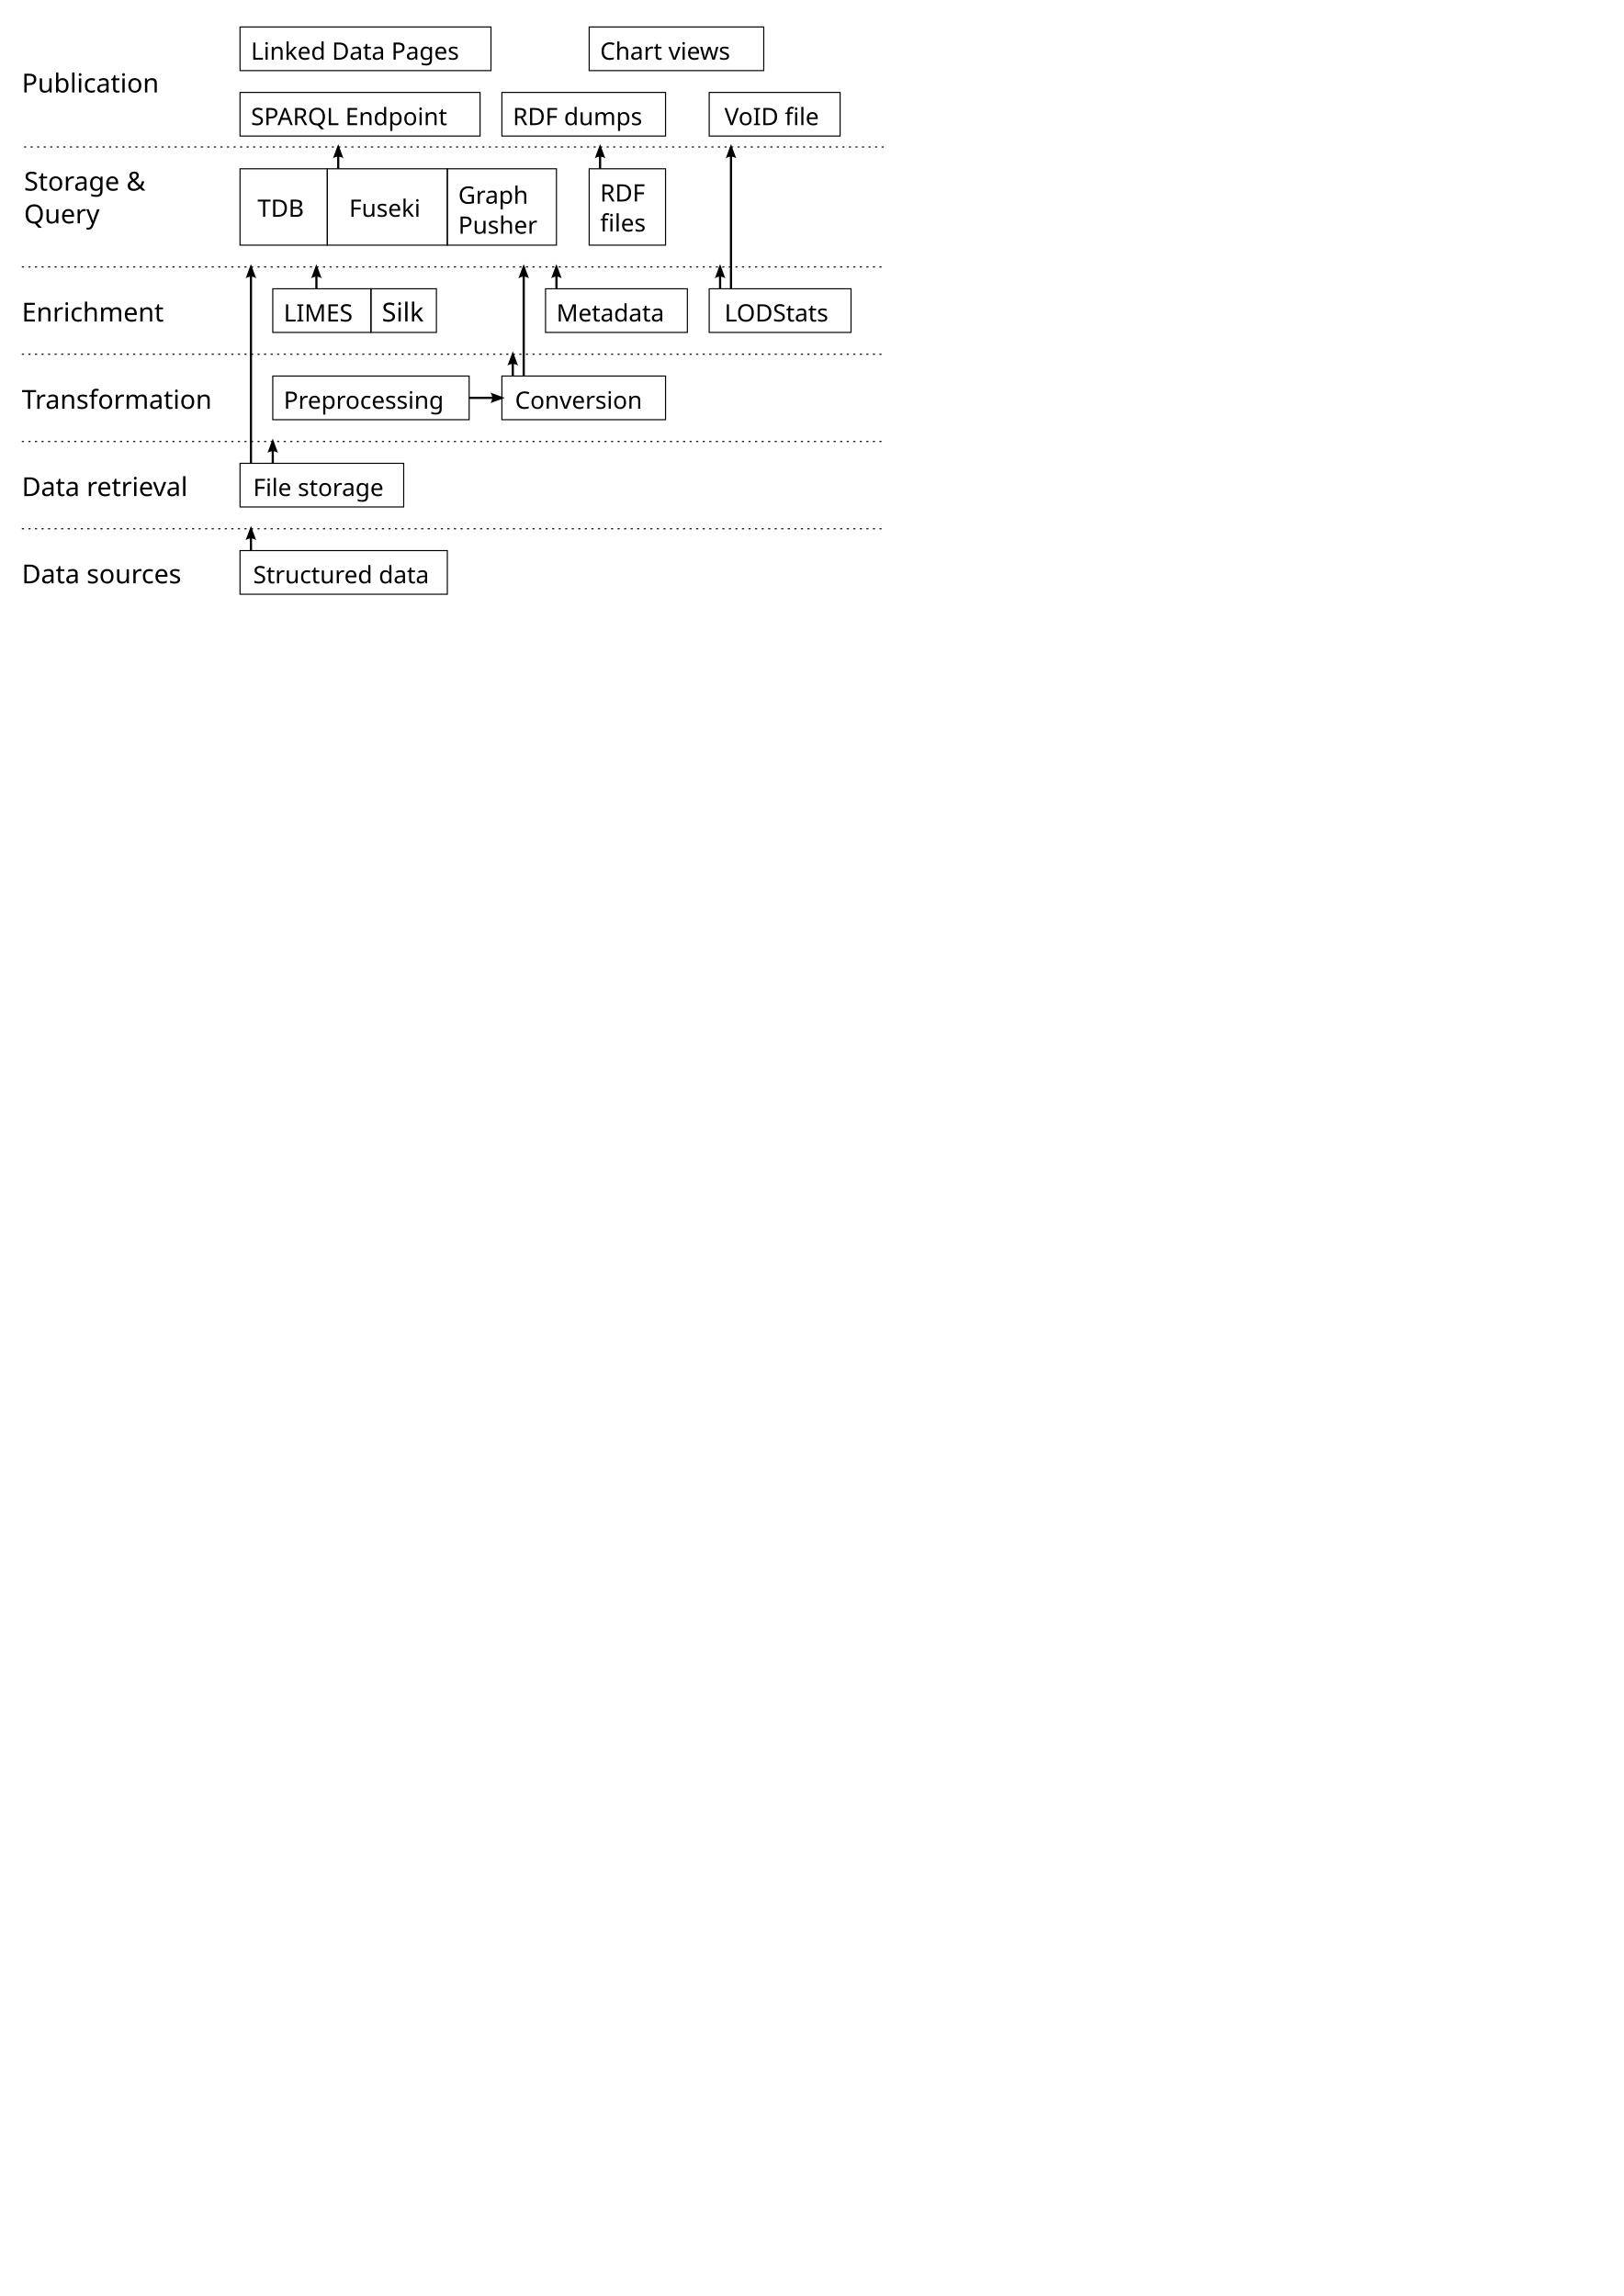
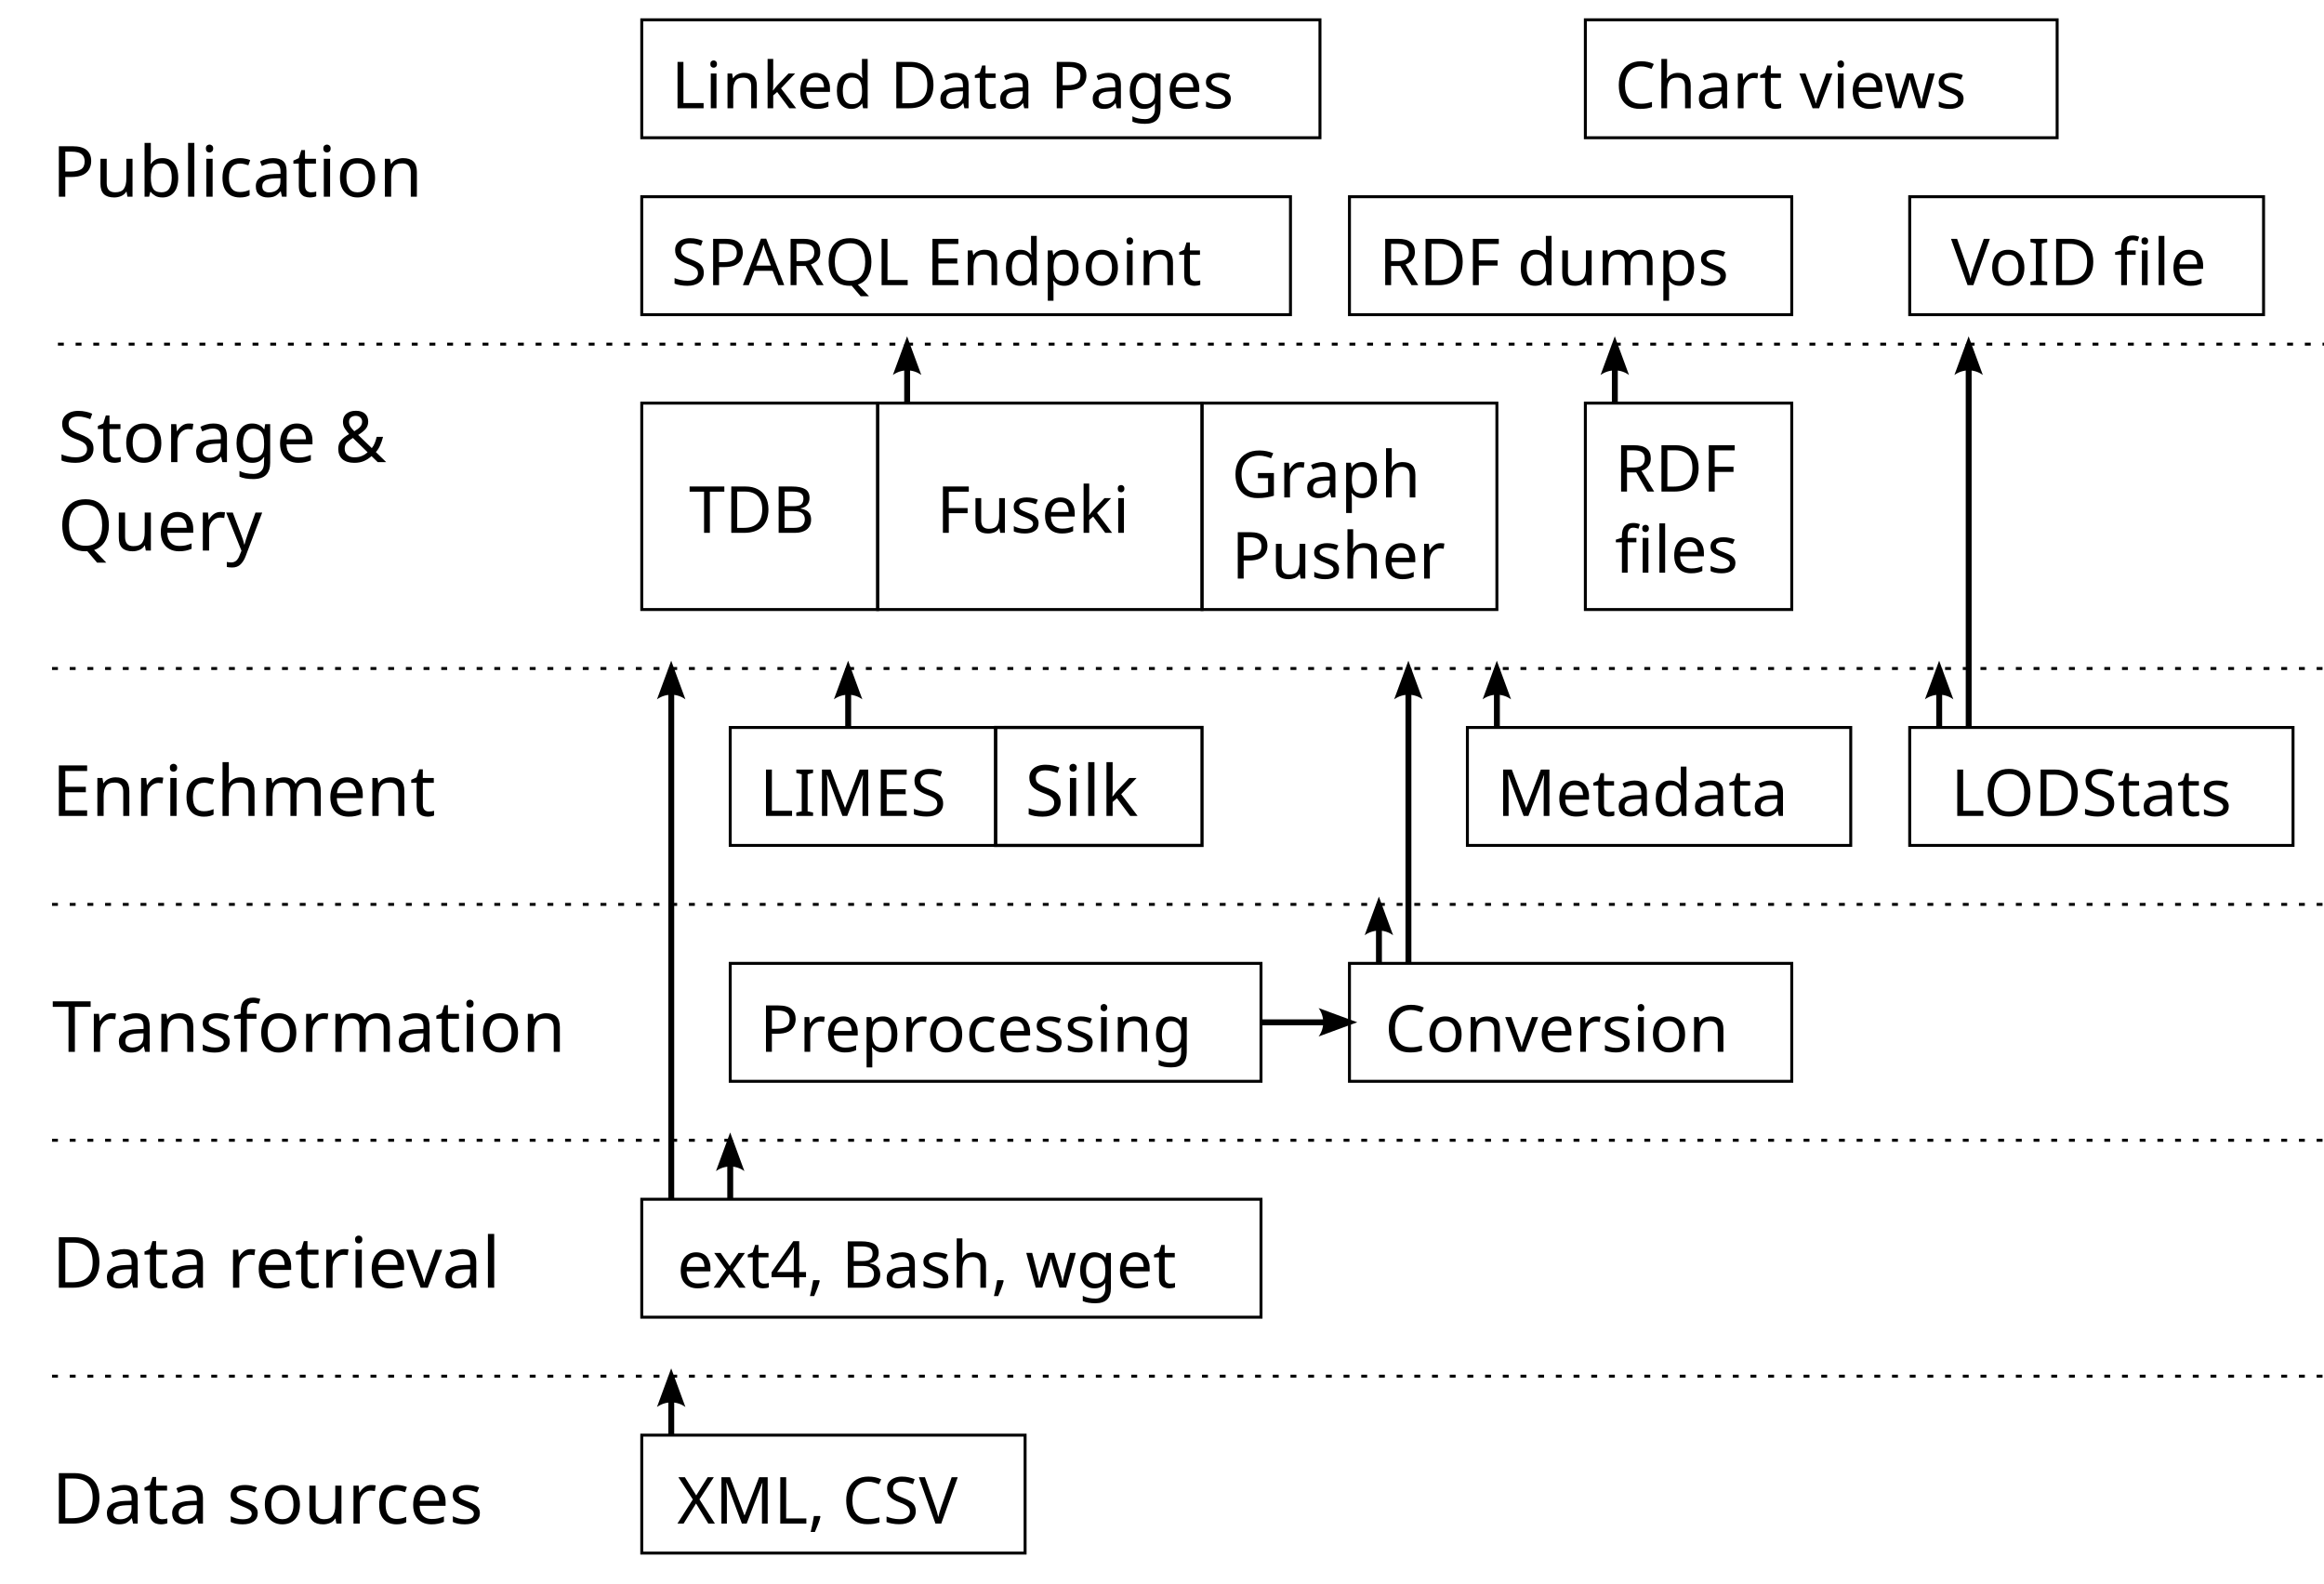
- <svg xmlns="http://www.w3.org/2000/svg" width="744.094" height="1052.362" id="svg3055" version="1.1">
+ <svg xmlns="http://www.w3.org/2000/svg" width="394.072" height="268.527" id="svg3055" version="1.1">
  <defs id="defs3057">
-     <marker orient="auto" refY="0.0" refX="0.0" id="Arrow2Mend" style="overflow:visible;">
-       <path id="path4239" style="fill-rule:evenodd;stroke-width:0.625;stroke-linejoin:round;" d="M 8.719,4.034 L -2.207,0.016 L 8.719,-4.002 C 6.973,-1.63 6.983,1.616 8.719,4.034 z " transform="scale(0.6) rotate(180) translate(0,0)" />
+     <marker orient="auto" refY="0" refX="0" id="Arrow2Mend" style="overflow:visible">
+       <path id="path4239" style="fill-rule:evenodd;stroke-width:0.625;stroke-linejoin:round" d="M 8.719,4.034 -2.207,0.016 8.719,-4.002 c -1.745,2.372 -1.735,5.617 -6e-7,8.035 z" transform="scale(-0.6,-0.6)" />
    </marker>
  </defs>
-   <g id="layer1">
+   <g id="layer1" transform="translate(-1.177734,-9.004761)">
    <text xml:space="preserve" style="font-size:40px;font-style:normal;font-weight:normal;line-height:125%;letter-spacing:0px;word-spacing:0px;fill:#000000;fill-opacity:1;stroke:none;font-family:Sans" x="10" y="267.362" id="text3841">
      <tspan id="tspan3843" x="10" y="267.362" style="font-size:12px">Data sources</tspan>
    </text>
    <text xml:space="preserve" style="font-size:40px;font-style:normal;font-weight:normal;line-height:125%;letter-spacing:0px;word-spacing:0px;fill:#000000;fill-opacity:1;stroke:none;font-family:Sans" x="10" y="227.362" id="text3845">
      <tspan id="tspan3847" x="10" y="227.362" style="font-size:12px">Data retrieval</tspan>
    </text>
    <text xml:space="preserve" style="font-size:12px;font-style:normal;font-weight:normal;line-height:125%;letter-spacing:0px;word-spacing:0px;fill:#000000;fill-opacity:1;stroke:none;font-family:Sans" x="116" y="227.362" id="text3849">
-       <tspan id="tspan3851" x="116" y="227.362" style="font-size:11px">File storage</tspan>
+       <tspan id="tspan3851" x="116" y="227.362" style="font-size:11px">ext4, Bash, wget</tspan>
    </text>
    <text xml:space="preserve" style="font-size:12px;font-style:normal;font-weight:normal;line-height:125%;letter-spacing:0px;word-spacing:0px;fill:#000000;fill-opacity:1;stroke:none;font-family:Sans" x="10" y="187.362" id="text3855">
      <tspan id="tspan3857" x="10" y="187.362">Transformation</tspan>
    </text>
    <text xml:space="preserve" style="font-size:12px;font-style:normal;font-weight:normal;line-height:125%;letter-spacing:0px;word-spacing:0px;fill:#000000;fill-opacity:1;stroke:none;font-family:Sans" x="130" y="187.362" id="text3859">
      <tspan id="tspan3861" x="130" y="187.362" style="font-size:11px">Preprocessing</tspan>
    </text>
    <text xml:space="preserve" style="font-size:11px;font-style:normal;font-weight:normal;line-height:125%;letter-spacing:0px;word-spacing:0px;fill:#000000;fill-opacity:1;stroke:none;font-family:Sans" x="236" y="187.362" id="text3863">
      <tspan id="tspan3865" x="236" y="187.362">Conversion</tspan>
    </text>
    <text xml:space="preserve" style="font-size:12px;font-style:normal;font-weight:normal;line-height:125%;letter-spacing:0px;word-spacing:0px;fill:#000000;fill-opacity:1;stroke:none;font-family:Sans" x="255" y="147.362" id="text3889">
      <tspan id="tspan3891" x="255" y="147.362" style="font-size:11px">Metadata</tspan>
    </text>
    <text xml:space="preserve" style="font-size:12px;font-style:normal;font-weight:normal;line-height:125%;letter-spacing:0px;word-spacing:0px;fill:#000000;fill-opacity:1;stroke:none;font-family:Sans" x="332" y="57.362" id="text3893">
      <tspan x="332" y="57.362" style="font-size:11px" id="tspan3094">VoID file</tspan>
    </text>
    <text xml:space="preserve" style="font-size:12px;font-style:normal;font-weight:normal;line-height:125%;letter-spacing:0px;word-spacing:0px;fill:#000000;fill-opacity:1;stroke:none;font-family:Sans" x="332" y="147.362" id="text3897">
      <tspan id="tspan3899" x="332" y="147.362" style="font-size:11px">LODStats</tspan>
    </text>
    <text xml:space="preserve" style="font-size:12px;font-style:normal;font-weight:normal;line-height:125%;letter-spacing:0px;word-spacing:0px;fill:#000000;fill-opacity:1;stroke:none;font-family:Sans" x="130" y="147.362" id="text3903">
      <tspan x="130" y="147.362" id="tspan3909" style="font-size:11px">LIMES</tspan>
    </text>
    <text xml:space="preserve" style="font-size:12px;font-style:normal;font-weight:normal;line-height:125%;letter-spacing:0px;word-spacing:0px;fill:#000000;fill-opacity:1;stroke:none;font-family:Sans" x="160" y="99.362" id="text3940">
      <tspan x="160" y="99.362" id="tspan3074" style="font-size:11px">Fuseki</tspan>
    </text>
    <text xml:space="preserve" style="font-size:12px;font-style:normal;font-weight:normal;line-height:125%;letter-spacing:0px;word-spacing:0px;fill:#000000;fill-opacity:1;stroke:none;font-family:Sans" x="235" y="57.362" id="text3944">
      <tspan x="235" y="57.362" style="font-size:11px" id="tspan3090">RDF dumps</tspan>
    </text>
    <text xml:space="preserve" style="font-size:12px;font-style:normal;font-weight:normal;line-height:125%;letter-spacing:0px;word-spacing:0px;fill:#000000;fill-opacity:1;stroke:none;font-family:Sans" x="10" y="42.362" id="text3948">
      <tspan id="tspan3950" x="10" y="42.362">Publication</tspan>
    </text>
    <text xml:space="preserve" style="font-size:12px;font-style:normal;font-weight:normal;line-height:125%;letter-spacing:0px;word-spacing:0px;fill:#000000;fill-opacity:1;stroke:none;font-family:Sans" x="115" y="57.362" id="text3952">
      <tspan x="115" y="57.362" id="tspan3956" style="font-size:11px">SPARQL Endpoint</tspan>
    </text>
    <text xml:space="preserve" style="font-size:12px;font-style:normal;font-weight:normal;line-height:125%;letter-spacing:0px;word-spacing:0px;fill:#000000;fill-opacity:1;stroke:none;font-family:Sans" x="115" y="27.362" id="text3958">
      <tspan id="tspan3960" x="115" y="27.362" style="font-size:11px">Linked Data Pages</tspan>
    </text>
    <text xml:space="preserve" style="font-size:12px;font-style:normal;font-weight:normal;line-height:125%;letter-spacing:0px;word-spacing:0px;fill:#000000;fill-opacity:1;stroke:none;font-family:Sans" x="275" y="27.362" id="text3970">
      <tspan id="tspan3972" x="275" y="27.362" style="font-size:11px">Chart views</tspan>
    </text>
    <text xml:space="preserve" style="font-size:12px;font-style:normal;font-weight:normal;line-height:125%;letter-spacing:0px;word-spacing:0px;fill:#000000;fill-opacity:1;stroke:none;font-family:Sans" x="118" y="99.362" id="text3974">
      <tspan x="118" y="99.362" id="tspan3072" style="font-size:11px">TDB</tspan>
    </text>
    <text xml:space="preserve" style="font-size:12px;font-style:normal;font-weight:normal;line-height:125%;letter-spacing:0px;word-spacing:0px;fill:#000000;fill-opacity:1;stroke:none;font-family:Sans" x="11" y="87.362" id="text3062">
      <tspan id="tspan3064" x="11" y="87.362">Storage &amp;</tspan>
      <tspan x="11" y="102.362" id="tspan3084">Query</tspan>
    </text>
    <text xml:space="preserve" style="font-size:12px;font-style:normal;font-weight:normal;line-height:125%;letter-spacing:0px;word-spacing:0px;fill:#000000;fill-opacity:1;stroke:none;font-family:Sans" x="10" y="147.362" id="text3066">
      <tspan id="tspan3068" x="10" y="147.362">Enrichment</tspan>
    </text>
    <text xml:space="preserve" style="font-size:12px;font-style:normal;font-weight:normal;line-height:125%;letter-spacing:0px;word-spacing:0px;fill:#000000;fill-opacity:1;stroke:none;font-family:Sans" x="275" y="92.362" id="text3076">
      <tspan id="tspan3078" x="275" y="92.362" style="font-size:11px">RDF</tspan>
      <tspan x="275" y="106.112" id="tspan3080" style="font-size:11px">files</tspan>
    </text>
    <rect style="fill:none;stroke:#000000;stroke-width:0.5;stroke-miterlimit:4;stroke-opacity:1;stroke-dasharray:none" id="rect3086" width="115" height="20" x="110" y="12.362" />
    <rect style="fill:none;stroke:#000000;stroke-width:0.5;stroke-miterlimit:4;stroke-opacity:1;stroke-dasharray:none" id="rect3088" width="75" height="20" x="230" y="42.362" />
    <rect style="fill:none;stroke:#000000;stroke-width:0.5;stroke-miterlimit:4;stroke-opacity:1;stroke-dasharray:none" id="rect3092" width="60" height="20" x="325" y="42.362" />
    <rect style="fill:none;stroke:#000000;stroke-width:0.5;stroke-miterlimit:4;stroke-opacity:1;stroke-dasharray:none" id="rect3096" width="75" height="20" x="230" y="172.362" />
    <rect style="fill:none;stroke:#000000;stroke-width:0.5;stroke-miterlimit:4;stroke-opacity:1;stroke-dasharray:none" id="rect3098" width="90" height="20" x="125" y="172.362" />
    <rect style="fill:none;stroke:#000000;stroke-width:0.5;stroke-miterlimit:4;stroke-opacity:1;stroke-dasharray:none" id="rect3102" width="45" height="20" x="125" y="132.362" />
    <rect style="fill:none;stroke:#000000;stroke-width:0.5;stroke-miterlimit:4;stroke-opacity:1;stroke-dasharray:none" id="rect3104" width="65" height="20" x="250" y="132.362" />
    <rect style="fill:none;stroke:#000000;stroke-width:0.5;stroke-miterlimit:4;stroke-opacity:1;stroke-dasharray:none" id="rect3106" width="65" height="20" x="325" y="132.362" />
    <text xml:space="preserve" style="font-size:12px;font-style:normal;font-weight:normal;line-height:125%;letter-spacing:0px;word-spacing:0px;fill:#000000;fill-opacity:1;stroke:none;font-family:Sans" x="116" y="267.362" id="text3108">
-       <tspan id="tspan3110" x="116" y="267.362" style="font-size:11px">Structured data</tspan>
+       <tspan id="tspan3110" x="116" y="267.362" style="font-size:11px">XML, CSV</tspan>
    </text>
    <rect style="fill:none;stroke:#000000;stroke-width:0.5;stroke-miterlimit:4;stroke-opacity:1;stroke-dasharray:none" id="rect3894" width="40" height="35" x="110" y="77.362" />
-     <rect style="fill:none;stroke:#000000;stroke-width:0.5;stroke-miterlimit:4;stroke-opacity:1;stroke-dasharray:none" id="rect3896" width="75" height="20" x="110" y="212.362" />
-     <rect style="fill:none;stroke:#000000;stroke-width:0.5;stroke-miterlimit:4;stroke-opacity:1;stroke-dasharray:none" id="rect3900" width="95" height="20" x="110" y="252.362" />
+     <rect style="fill:none;stroke:#000000;stroke-width:0.5;stroke-miterlimit:4;stroke-opacity:1;stroke-dasharray:none" id="rect3896" width="105" height="20" x="110" y="212.362" />
+     <rect style="fill:none;stroke:#000000;stroke-width:0.5;stroke-miterlimit:4;stroke-opacity:1;stroke-dasharray:none" id="rect3900" width="65" height="20" x="110" y="252.362" />
    <rect style="fill:none;stroke:#000000;stroke-width:0.5;stroke-miterlimit:4;stroke-opacity:1;stroke-dasharray:none" id="rect3906" width="55" height="35" x="150" y="77.362" />
    <rect style="fill:none;stroke:#000000;stroke-width:0.5;stroke-miterlimit:4;stroke-opacity:1;stroke-dasharray:none" id="rect3908" width="35" height="35" x="270" y="77.362" />
    <path style="fill:none;stroke:#000000;stroke-width:0.5;stroke-linecap:butt;stroke-linejoin:miter;stroke-miterlimit:4;stroke-opacity:1;stroke-dasharray:1, 2;stroke-dashoffset:0" d="m 11,67.362 395,0" id="path3910" />
    <path style="fill:none;stroke:#000000;stroke-width:0.5;stroke-linecap:butt;stroke-linejoin:miter;stroke-miterlimit:4;stroke-opacity:1;stroke-dasharray:1, 2;stroke-dashoffset:0" d="m 10,122.362 395,0" id="path3910-0" />
    <path style="fill:none;stroke:#000000;stroke-width:0.5;stroke-linecap:butt;stroke-linejoin:miter;stroke-miterlimit:4;stroke-opacity:1;stroke-dasharray:1, 2;stroke-dashoffset:0" d="m 10,162.362 395,0" id="path3910-9" />
    <path style="fill:none;stroke:#000000;stroke-width:0.5;stroke-linecap:butt;stroke-linejoin:miter;stroke-miterlimit:4;stroke-opacity:1;stroke-dasharray:1, 2;stroke-dashoffset:0" d="m 10,202.362 395,0" id="path3910-20" />
    <path style="fill:none;stroke:#000000;stroke-width:0.5;stroke-linecap:butt;stroke-linejoin:miter;stroke-miterlimit:4;stroke-opacity:1;stroke-dasharray:1, 2;stroke-dashoffset:0" d="m 10,242.362 395,0" id="path3910-8" />
    <rect style="fill:none;stroke:#000000;stroke-width:0.5;stroke-miterlimit:4;stroke-opacity:1;stroke-dasharray:none;stroke-dashoffset:0" id="rect4016" width="110" height="20" x="110" y="42.362" />
    <rect style="fill:none;stroke:#000000;stroke-width:0.5;stroke-miterlimit:4;stroke-opacity:1;stroke-dasharray:none;stroke-dashoffset:0" id="rect4024" width="80" height="20" x="270" y="12.362" />
    <path style="fill:none;stroke:#000000;stroke-width:1;stroke-linecap:butt;stroke-linejoin:miter;stroke-miterlimit:4;stroke-opacity:1;stroke-dasharray:none;marker-end:url(#Arrow2Mend)" d="m 115,212.362 0,-90" id="path4836" />
    <path style="fill:none;stroke:#000000;stroke-width:1px;stroke-linecap:butt;stroke-linejoin:miter;stroke-opacity:1;marker-start:none;marker-end:url(#Arrow2Mend)" d="m 215,182.362 15,0" id="path5570" />
    <path style="fill:none;stroke:#000000;stroke-width:1px;stroke-linecap:butt;stroke-linejoin:miter;stroke-opacity:1;marker-end:url(#Arrow2Mend)" d="m 145,132.362 0,-10" id="path5936" />
    <path style="fill:none;stroke:#000000;stroke-width:1px;stroke-linecap:butt;stroke-linejoin:miter;stroke-opacity:1;marker-end:url(#Arrow2Mend)" d="m 255,132.362 0,-10" id="path6120" />
    <path style="fill:none;stroke:#000000;stroke-width:1;stroke-linecap:butt;stroke-linejoin:miter;stroke-miterlimit:4;stroke-opacity:1;stroke-dasharray:none;marker-end:url(#Arrow2Mend)" d="m 335,132.362 0,-65" id="path6304" />
    <path style="fill:none;stroke:#000000;stroke-width:1;stroke-linecap:butt;stroke-linejoin:miter;stroke-miterlimit:4;stroke-opacity:1;stroke-dasharray:none;marker-end:url(#Arrow2Mend)" d="m 240,172.362 0,-50" id="path6488" />
    <path style="fill:none;stroke:#000000;stroke-width:1px;stroke-linecap:butt;stroke-linejoin:miter;stroke-opacity:1;marker-end:url(#Arrow2Mend)" d="m 235,172.362 0,-10" id="path6672" />
    <path style="fill:none;stroke:#000000;stroke-width:1px;stroke-linecap:butt;stroke-linejoin:miter;stroke-opacity:1;marker-end:url(#Arrow2Mend)" d="m 115,252.362 0,-10" id="path7224" />
    <path style="fill:none;stroke:#000000;stroke-width:1px;stroke-linecap:butt;stroke-linejoin:miter;stroke-opacity:1;marker-end:url(#Arrow2Mend)" d="m 155,77.362 0,-10" id="path7776" />
    <path style="fill:none;stroke:#000000;stroke-width:1px;stroke-linecap:butt;stroke-linejoin:miter;stroke-opacity:1;marker-end:url(#Arrow2Mend)" d="m 330,132.362 0,-10" id="path6120-4" />
    <path style="fill:none;stroke:#000000;stroke-width:1px;stroke-linecap:butt;stroke-linejoin:miter;stroke-opacity:1;marker-end:url(#Arrow2Mend)" d="m 275,77.362 0,-10" id="path6120-2" />
    <path style="fill:none;stroke:#000000;stroke-width:1px;stroke-linecap:butt;stroke-linejoin:miter;stroke-opacity:1;marker-end:url(#Arrow2Mend)" d="m 125,212.362 0,-10" id="path6120-7" />
    <text xml:space="preserve" style="font-size:12px;font-style:normal;font-weight:normal;line-height:125%;letter-spacing:0px;word-spacing:0px;fill:#000000;fill-opacity:1;stroke:none;font-family:Sans" x="210" y="93.362" id="text3994">
      <tspan x="210" y="93.362" id="tspan3998" style="font-size:11px">Graph</tspan>
      <tspan x="210" y="107.112" style="font-size:11px" id="tspan3101">Pusher</tspan>
    </text>
    <rect style="fill:none;stroke:#000000;stroke-width:0.5;stroke-miterlimit:4;stroke-opacity:1;stroke-dasharray:none;stroke-dashoffset:0" id="rect4004" width="50" height="35" x="205" y="77.362" />
-     <rect style="fill:none;stroke:#000000;stroke-width:0.5;stroke-miterlimit:4;stroke-opacity:1;stroke-dasharray:none" id="rect3102-1" width="30" height="20" x="170" y="132.362" />
+     <rect style="fill:none;stroke:#000000;stroke-width:0.54;stroke-miterlimit:4;stroke-opacity:1;stroke-dasharray:none" id="rect3102-1" width="35" height="20" x="170" y="132.362" />
    <text xml:space="preserve" style="font-size:12px;font-style:normal;font-weight:normal;line-height:125%;letter-spacing:0px;word-spacing:0px;fill:#000000;fill-opacity:1;stroke:none;font-family:Sans" x="175" y="147.362" id="text3121">
      <tspan id="tspan3123" x="175" y="147.362">Silk</tspan>
    </text>
  </g>
</svg>
